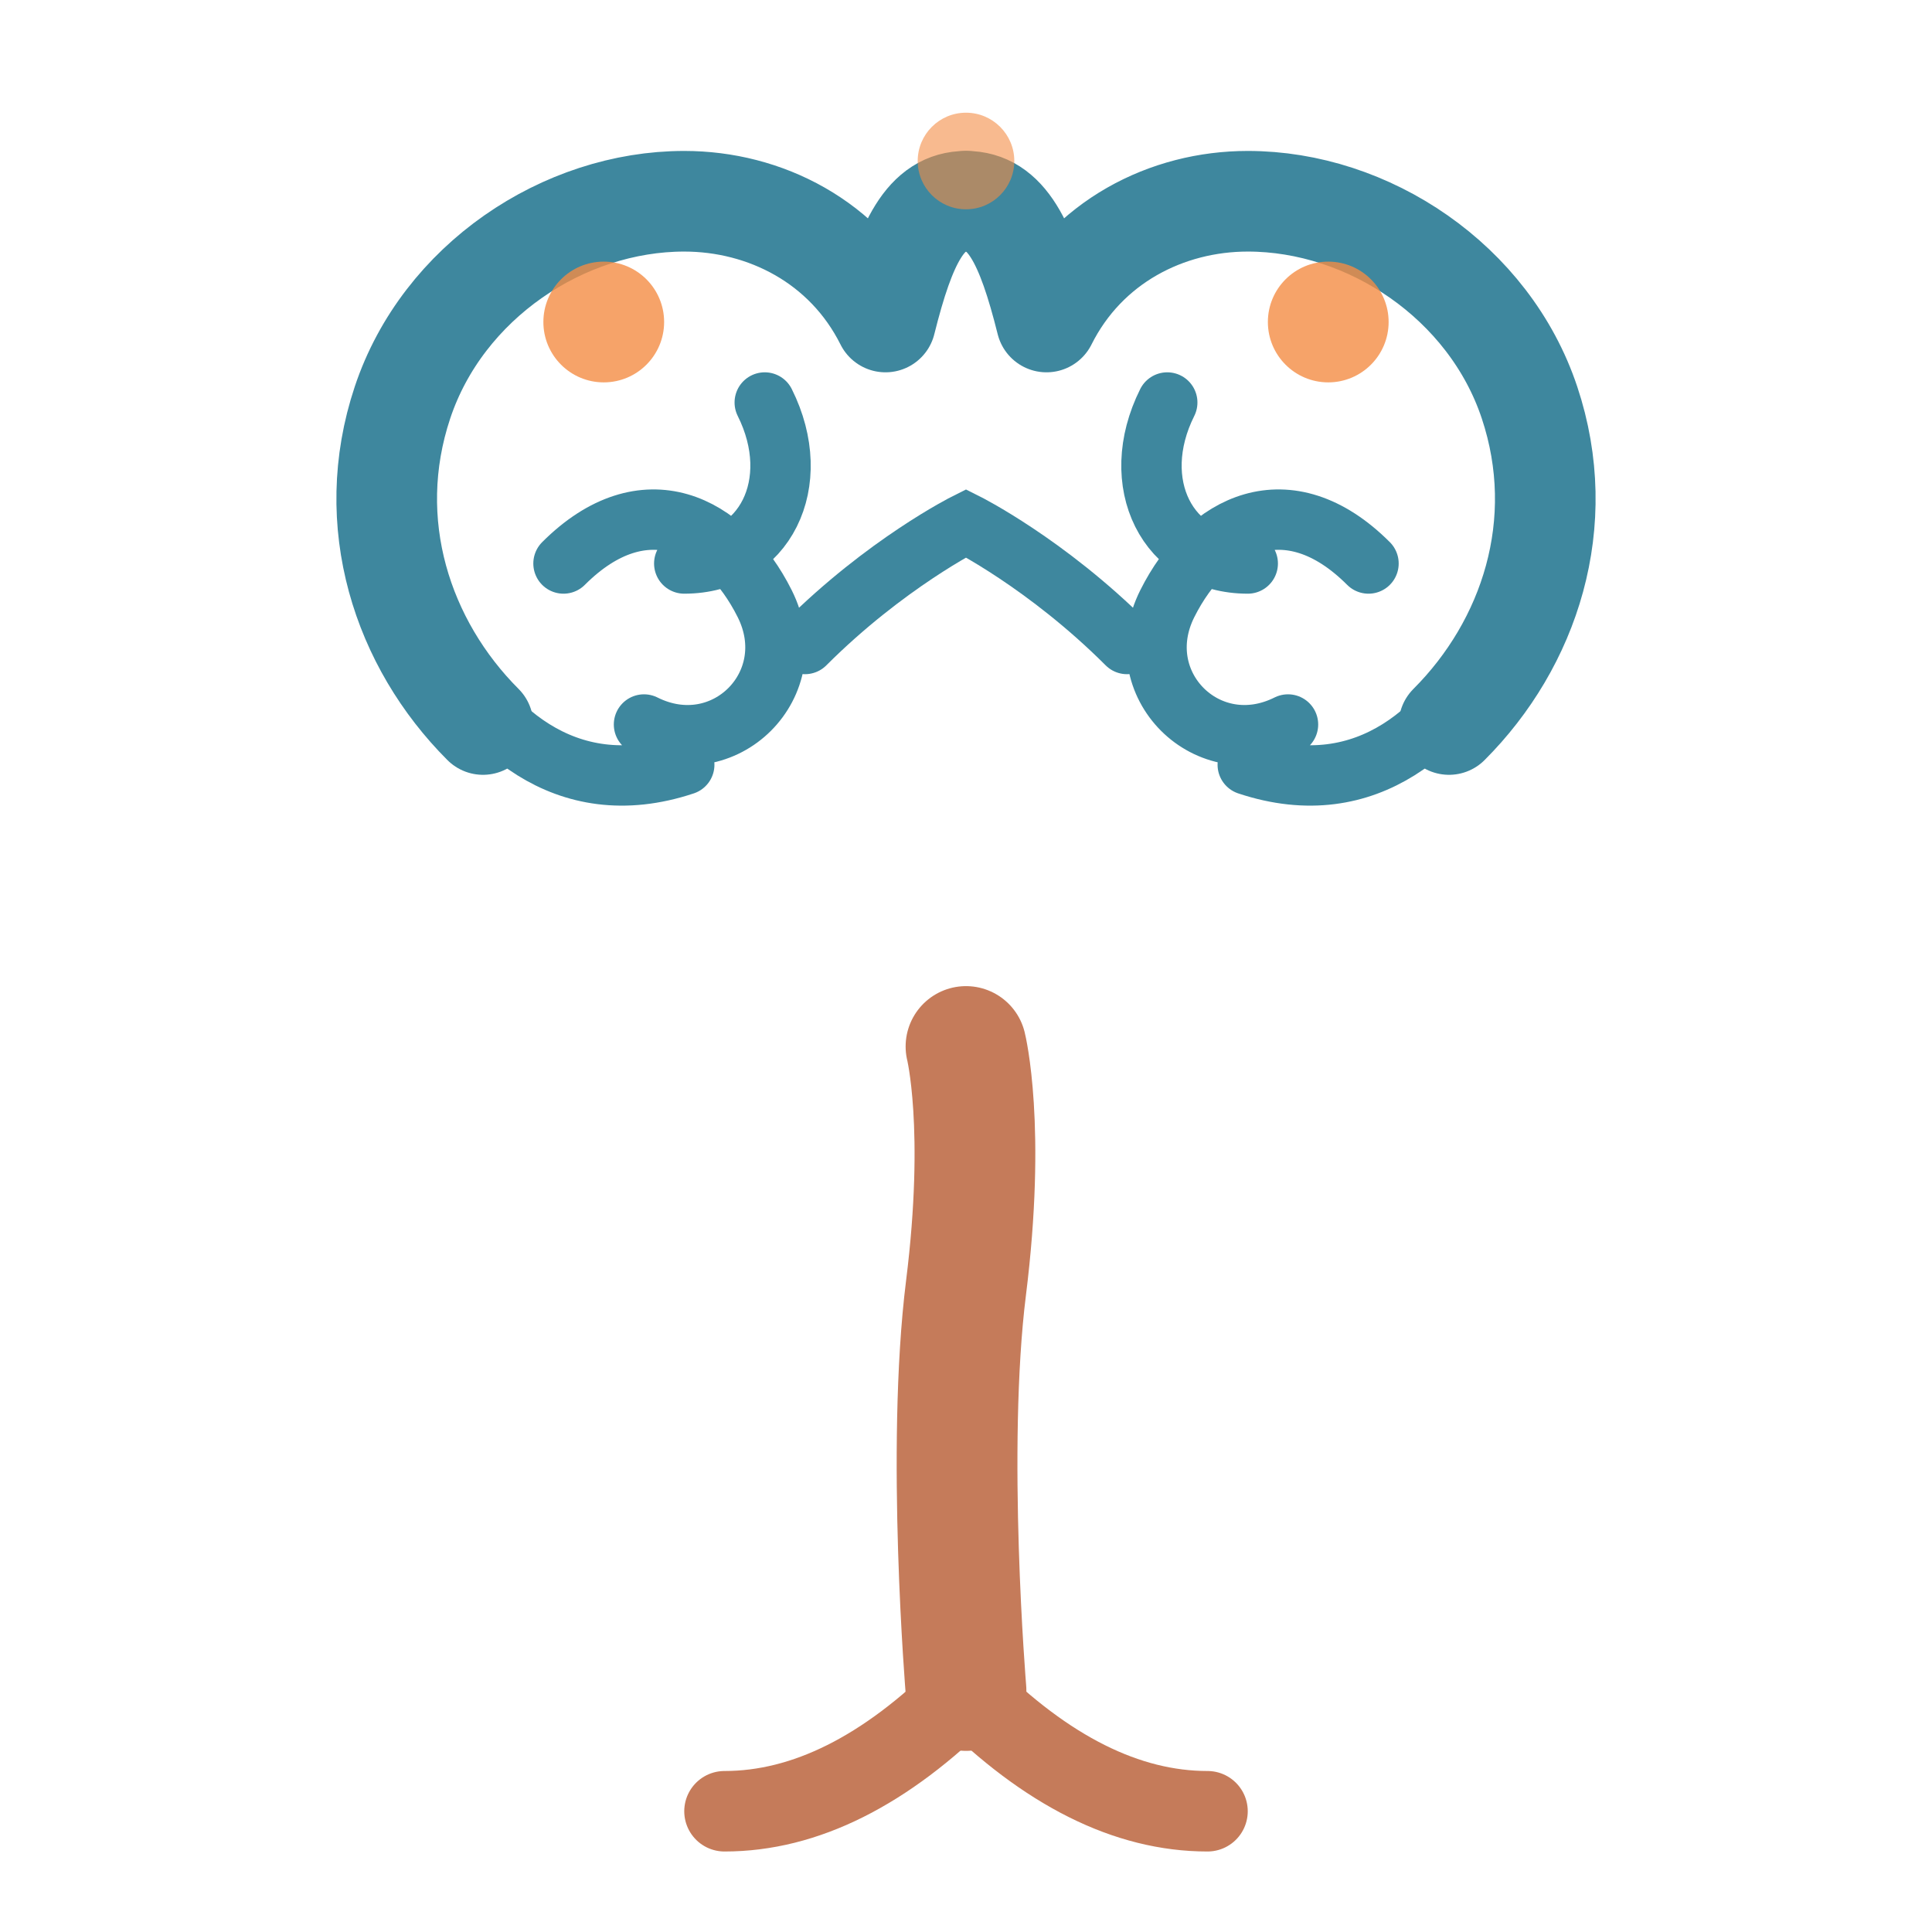
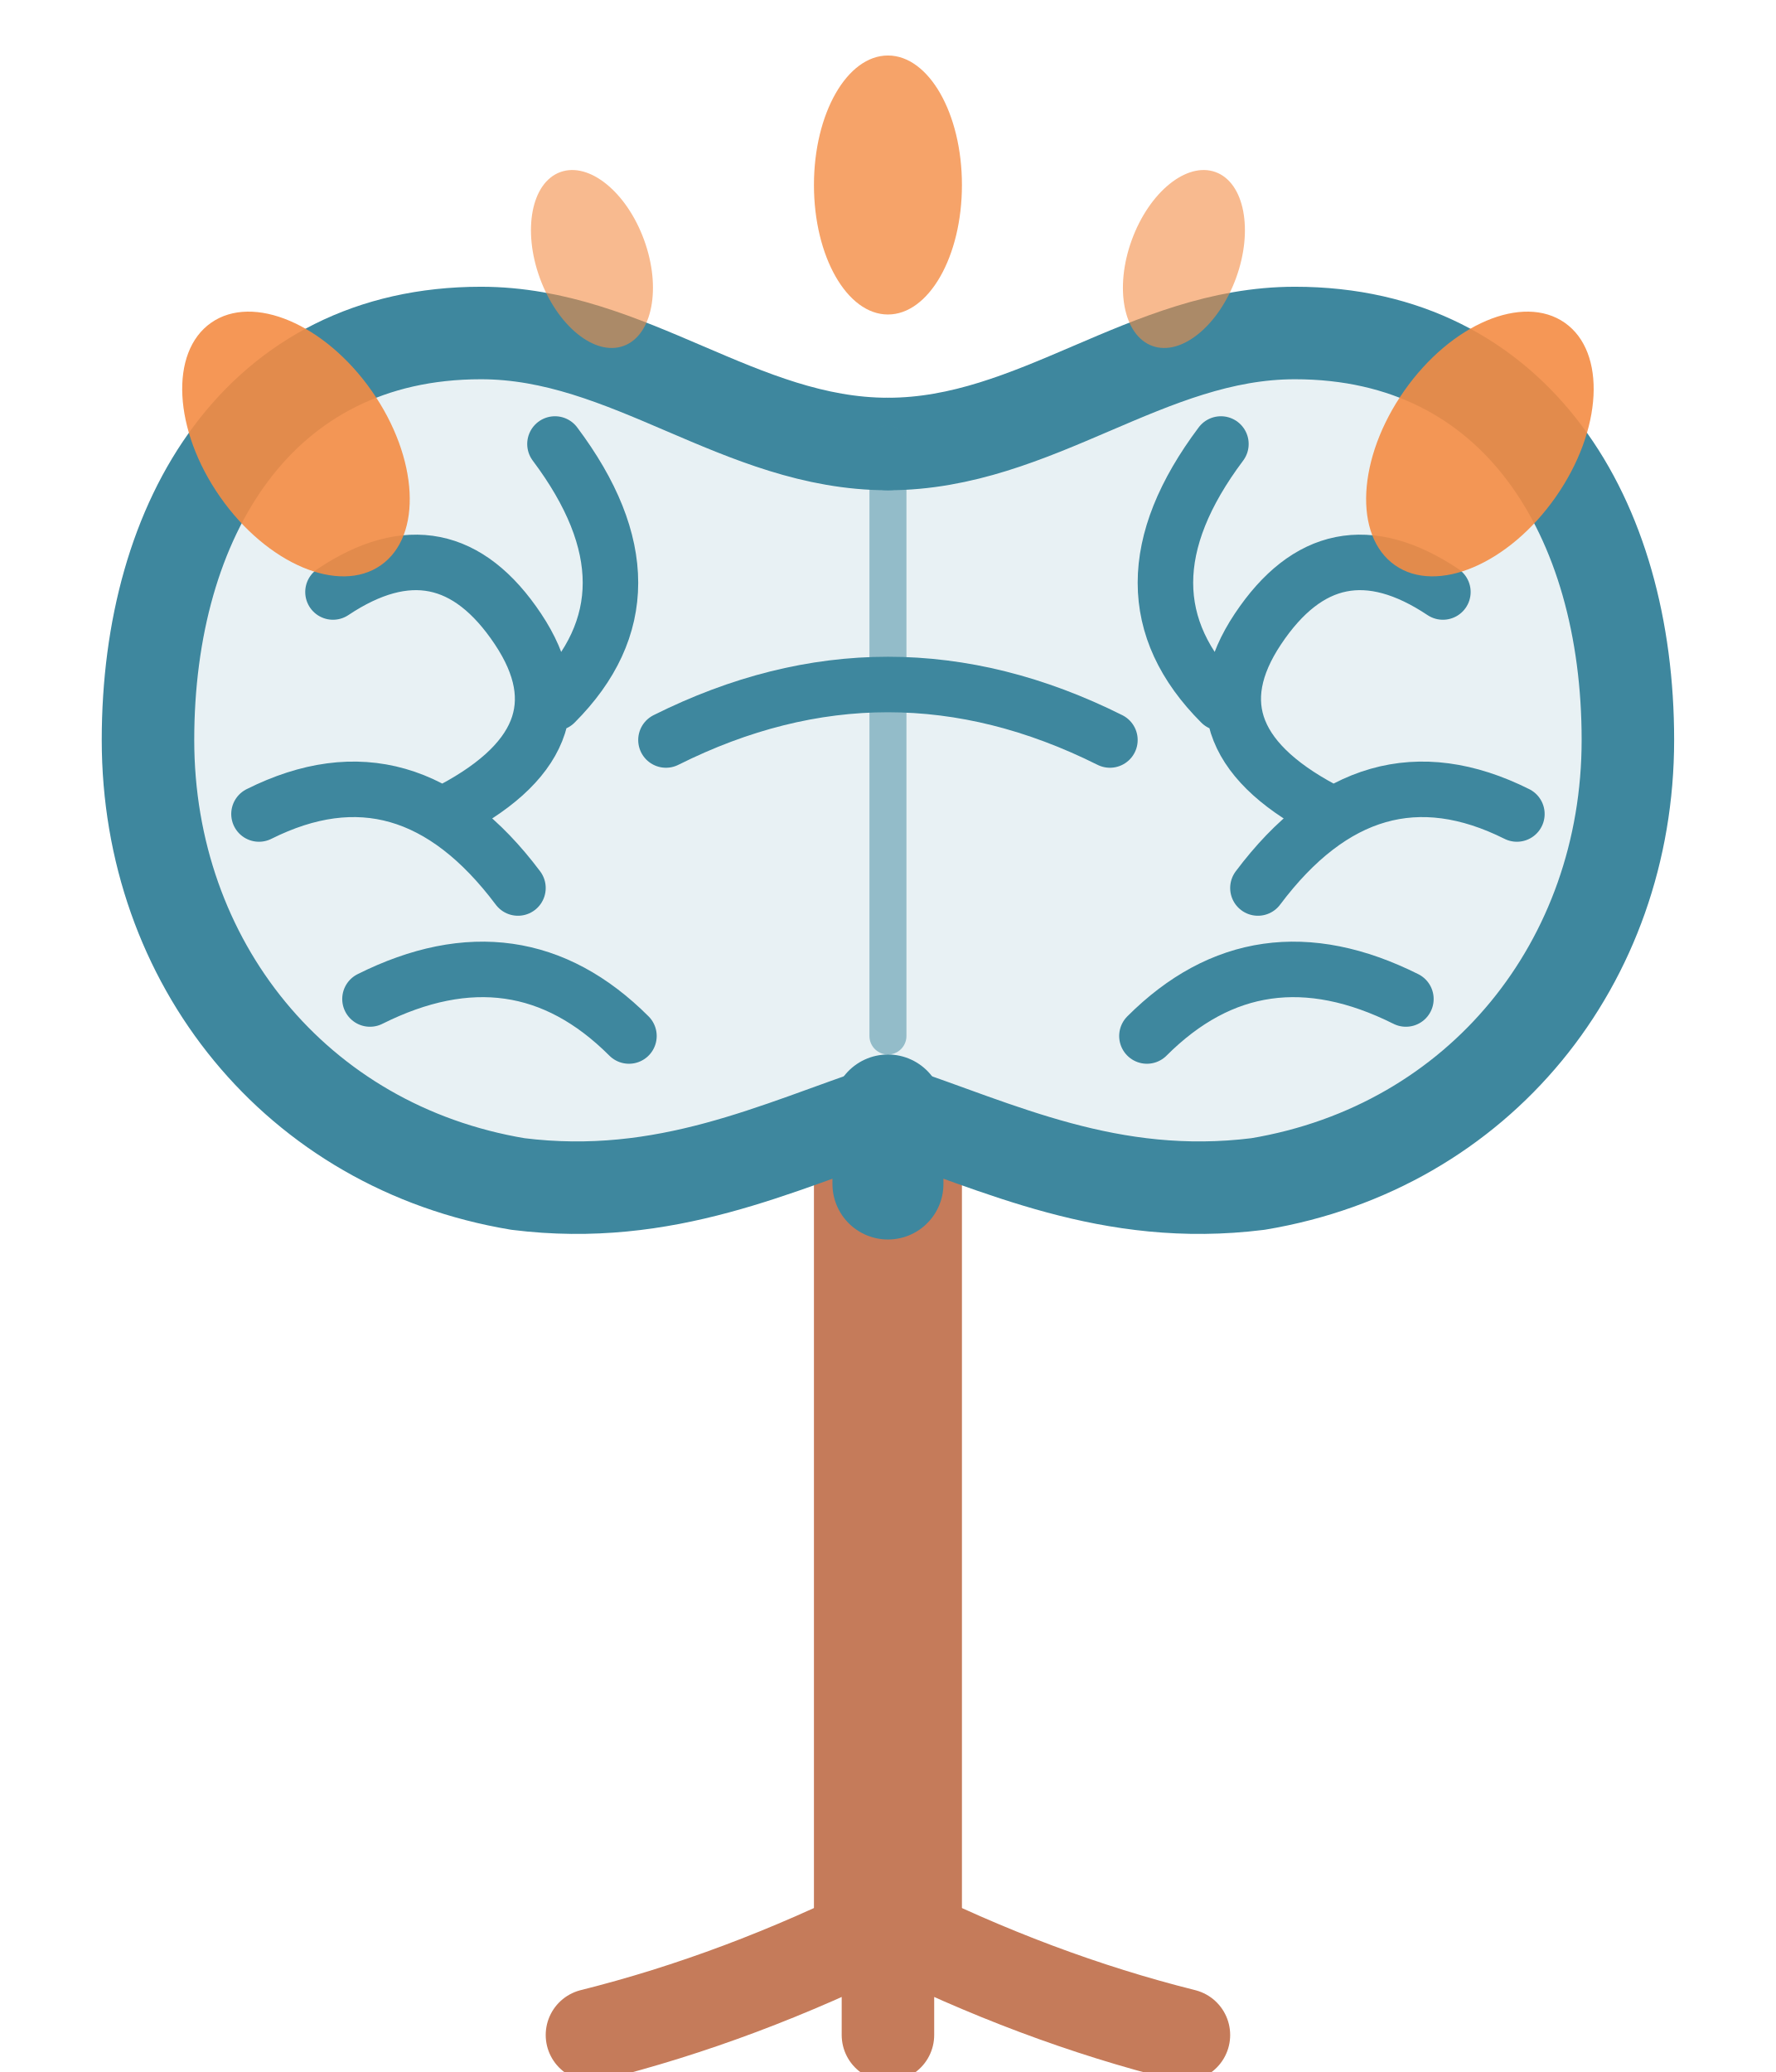
- <svg xmlns="http://www.w3.org/2000/svg" viewBox="0 0 48 48" fill="none">
-   <path d="M24 42 C24 42 23.5 36 24 32 C24.5 28 24 26 24 26" stroke="#c57b5a" stroke-width="3" stroke-linecap="round" stroke-linejoin="round" />
-   <path d="M24 42 C22 44 20 45 18 45 M24 42 C26 44 28 45 30 45" stroke="#c57b5a" stroke-width="2" stroke-linecap="round" />
-   <path d="M12 18         C10 16 9 13 10 10         C11 7 14 5 17 5         C19 5 21 6 22 8        C22.5 6 23 5 24 5" stroke="#3e879e" stroke-width="2.5" stroke-linecap="round" stroke-linejoin="round" fill="none" />
-   <path d="M36 18         C38 16 39 13 38 10         C37 7 34 5 31 5         C29 5 27 6 26 8        C25.5 6 25 5 24 5" stroke="#3e879e" stroke-width="2.5" stroke-linecap="round" stroke-linejoin="round" fill="none" />
-   <path d="M14 14 C16 12 18 13 19 15 C20 17 18 19 16 18        M11 16 C12 18 14 20 17 19        M19 10 C20 12 19 14 17 14" stroke="#3e879e" stroke-width="1.5" stroke-linecap="round" fill="none" />
-   <path d="M34 14 C32 12 30 13 29 15 C28 17 30 19 32 18        M37 16 C36 18 34 20 31 19        M29 10 C28 12 29 14 31 14" stroke="#3e879e" stroke-width="1.5" stroke-linecap="round" fill="none" />
-   <path d="M20 16 C22 14 24 13 24 13 C24 13 26 14 28 16" stroke="#3e879e" stroke-width="1.5" stroke-linecap="round" fill="none" />
-   <circle cx="15" cy="8" r="1.5" fill="#f48c44" opacity="0.8" />
-   <circle cx="33" cy="8" r="1.5" fill="#f48c44" opacity="0.8" />
-   <circle cx="24" cy="4" r="1.2" fill="#f48c44" opacity="0.6" />
+ <svg xmlns="http://www.w3.org/2000/svg" viewBox="0 0 48 56" fill="none">
+   <path d="M24 52 L24 32" stroke="#c57b5a" stroke-width="4" stroke-linecap="round" />
+   <path d="M24 52 Q20 54 16 55 M24 52 Q28 54 32 55 M24 52 L24 55" stroke="#c57b5a" stroke-width="2.5" stroke-linecap="round" />
+   <path d="M24 12         C20 12 17 9 13 9        C7 9 4 14 4 20        C4 26 8 31 14 32        C18 32.5 21 31 24 30" stroke="#3e879e" stroke-width="2.5" stroke-linecap="round" stroke-linejoin="round" fill="rgba(62, 135, 158, 0.12)" />
+   <path d="M24 12         C28 12 31 9 35 9        C41 9 44 14 44 20        C44 26 40 31 34 32        C30 32.5 27 31 24 30" stroke="#3e879e" stroke-width="2.5" stroke-linecap="round" stroke-linejoin="round" fill="rgba(62, 135, 158, 0.12)" />
+   <path d="M24 30 L24 32" stroke="#3e879e" stroke-width="3" stroke-linecap="round" />
+   <path d="M9 16 Q12 14 14 17 Q16 20 12 22        M7 22 Q11 20 14 24        M15 12 Q18 16 15 19        M10 27 Q14 25 17 28" stroke="#3e879e" stroke-width="1.5" stroke-linecap="round" fill="none" />
+   <path d="M39 16 Q36 14 34 17 Q32 20 36 22        M41 22 Q37 20 34 24        M33 12 Q30 16 33 19        M38 27 Q34 25 31 28" stroke="#3e879e" stroke-width="1.5" stroke-linecap="round" fill="none" />
+   <path d="M18 20 Q24 17 30 20" stroke="#3e879e" stroke-width="1.5" stroke-linecap="round" fill="none" />
+   <path d="M24 12 L24 28" stroke="#3e879e" stroke-width="1" stroke-linecap="round" opacity="0.5" />
+   <ellipse cx="8" cy="12" rx="2.5" ry="4" fill="#f48c44" opacity="0.9" transform="rotate(-35 8 12)" />
+   <ellipse cx="40" cy="12" rx="2.5" ry="4" fill="#f48c44" opacity="0.9" transform="rotate(35 40 12)" />
+   <ellipse cx="24" cy="5" rx="2" ry="3.5" fill="#f48c44" opacity="0.8" />
+   <ellipse cx="16" cy="7" rx="1.5" ry="2.5" fill="#f48c44" opacity="0.6" transform="rotate(-20 16 7)" />
+   <ellipse cx="32" cy="7" rx="1.5" ry="2.5" fill="#f48c44" opacity="0.6" transform="rotate(20 32 7)" />
</svg>
